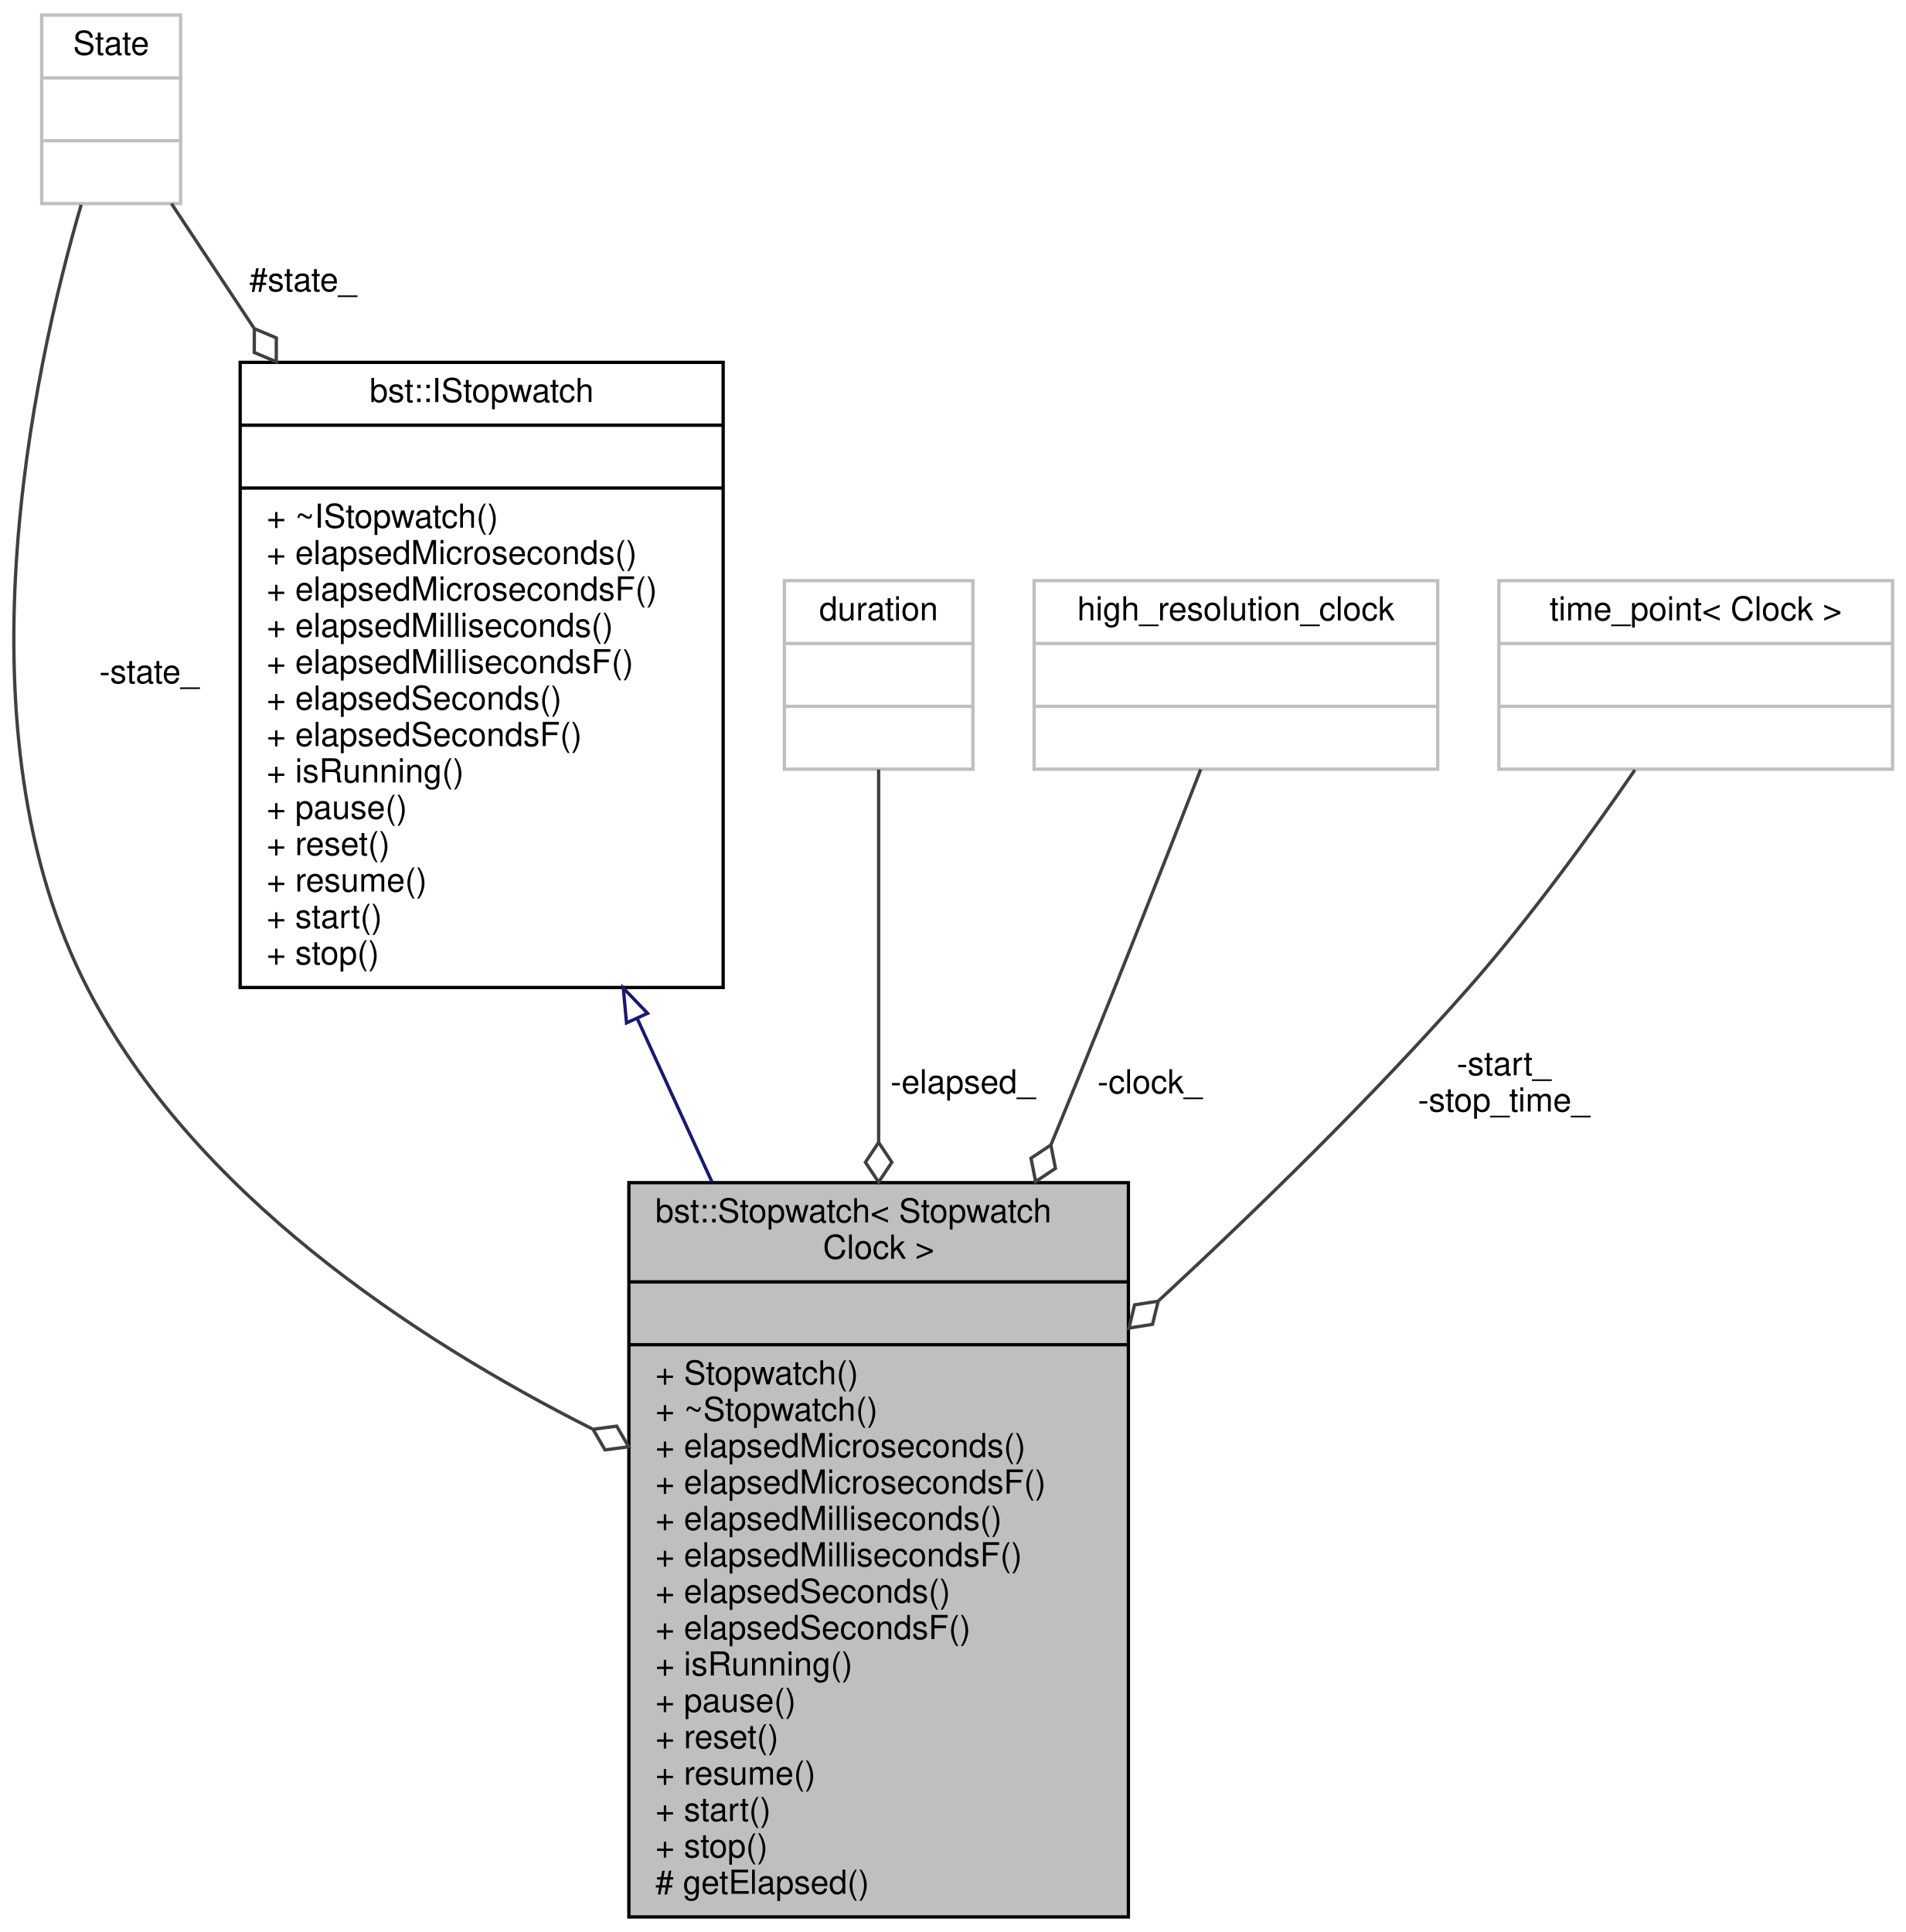
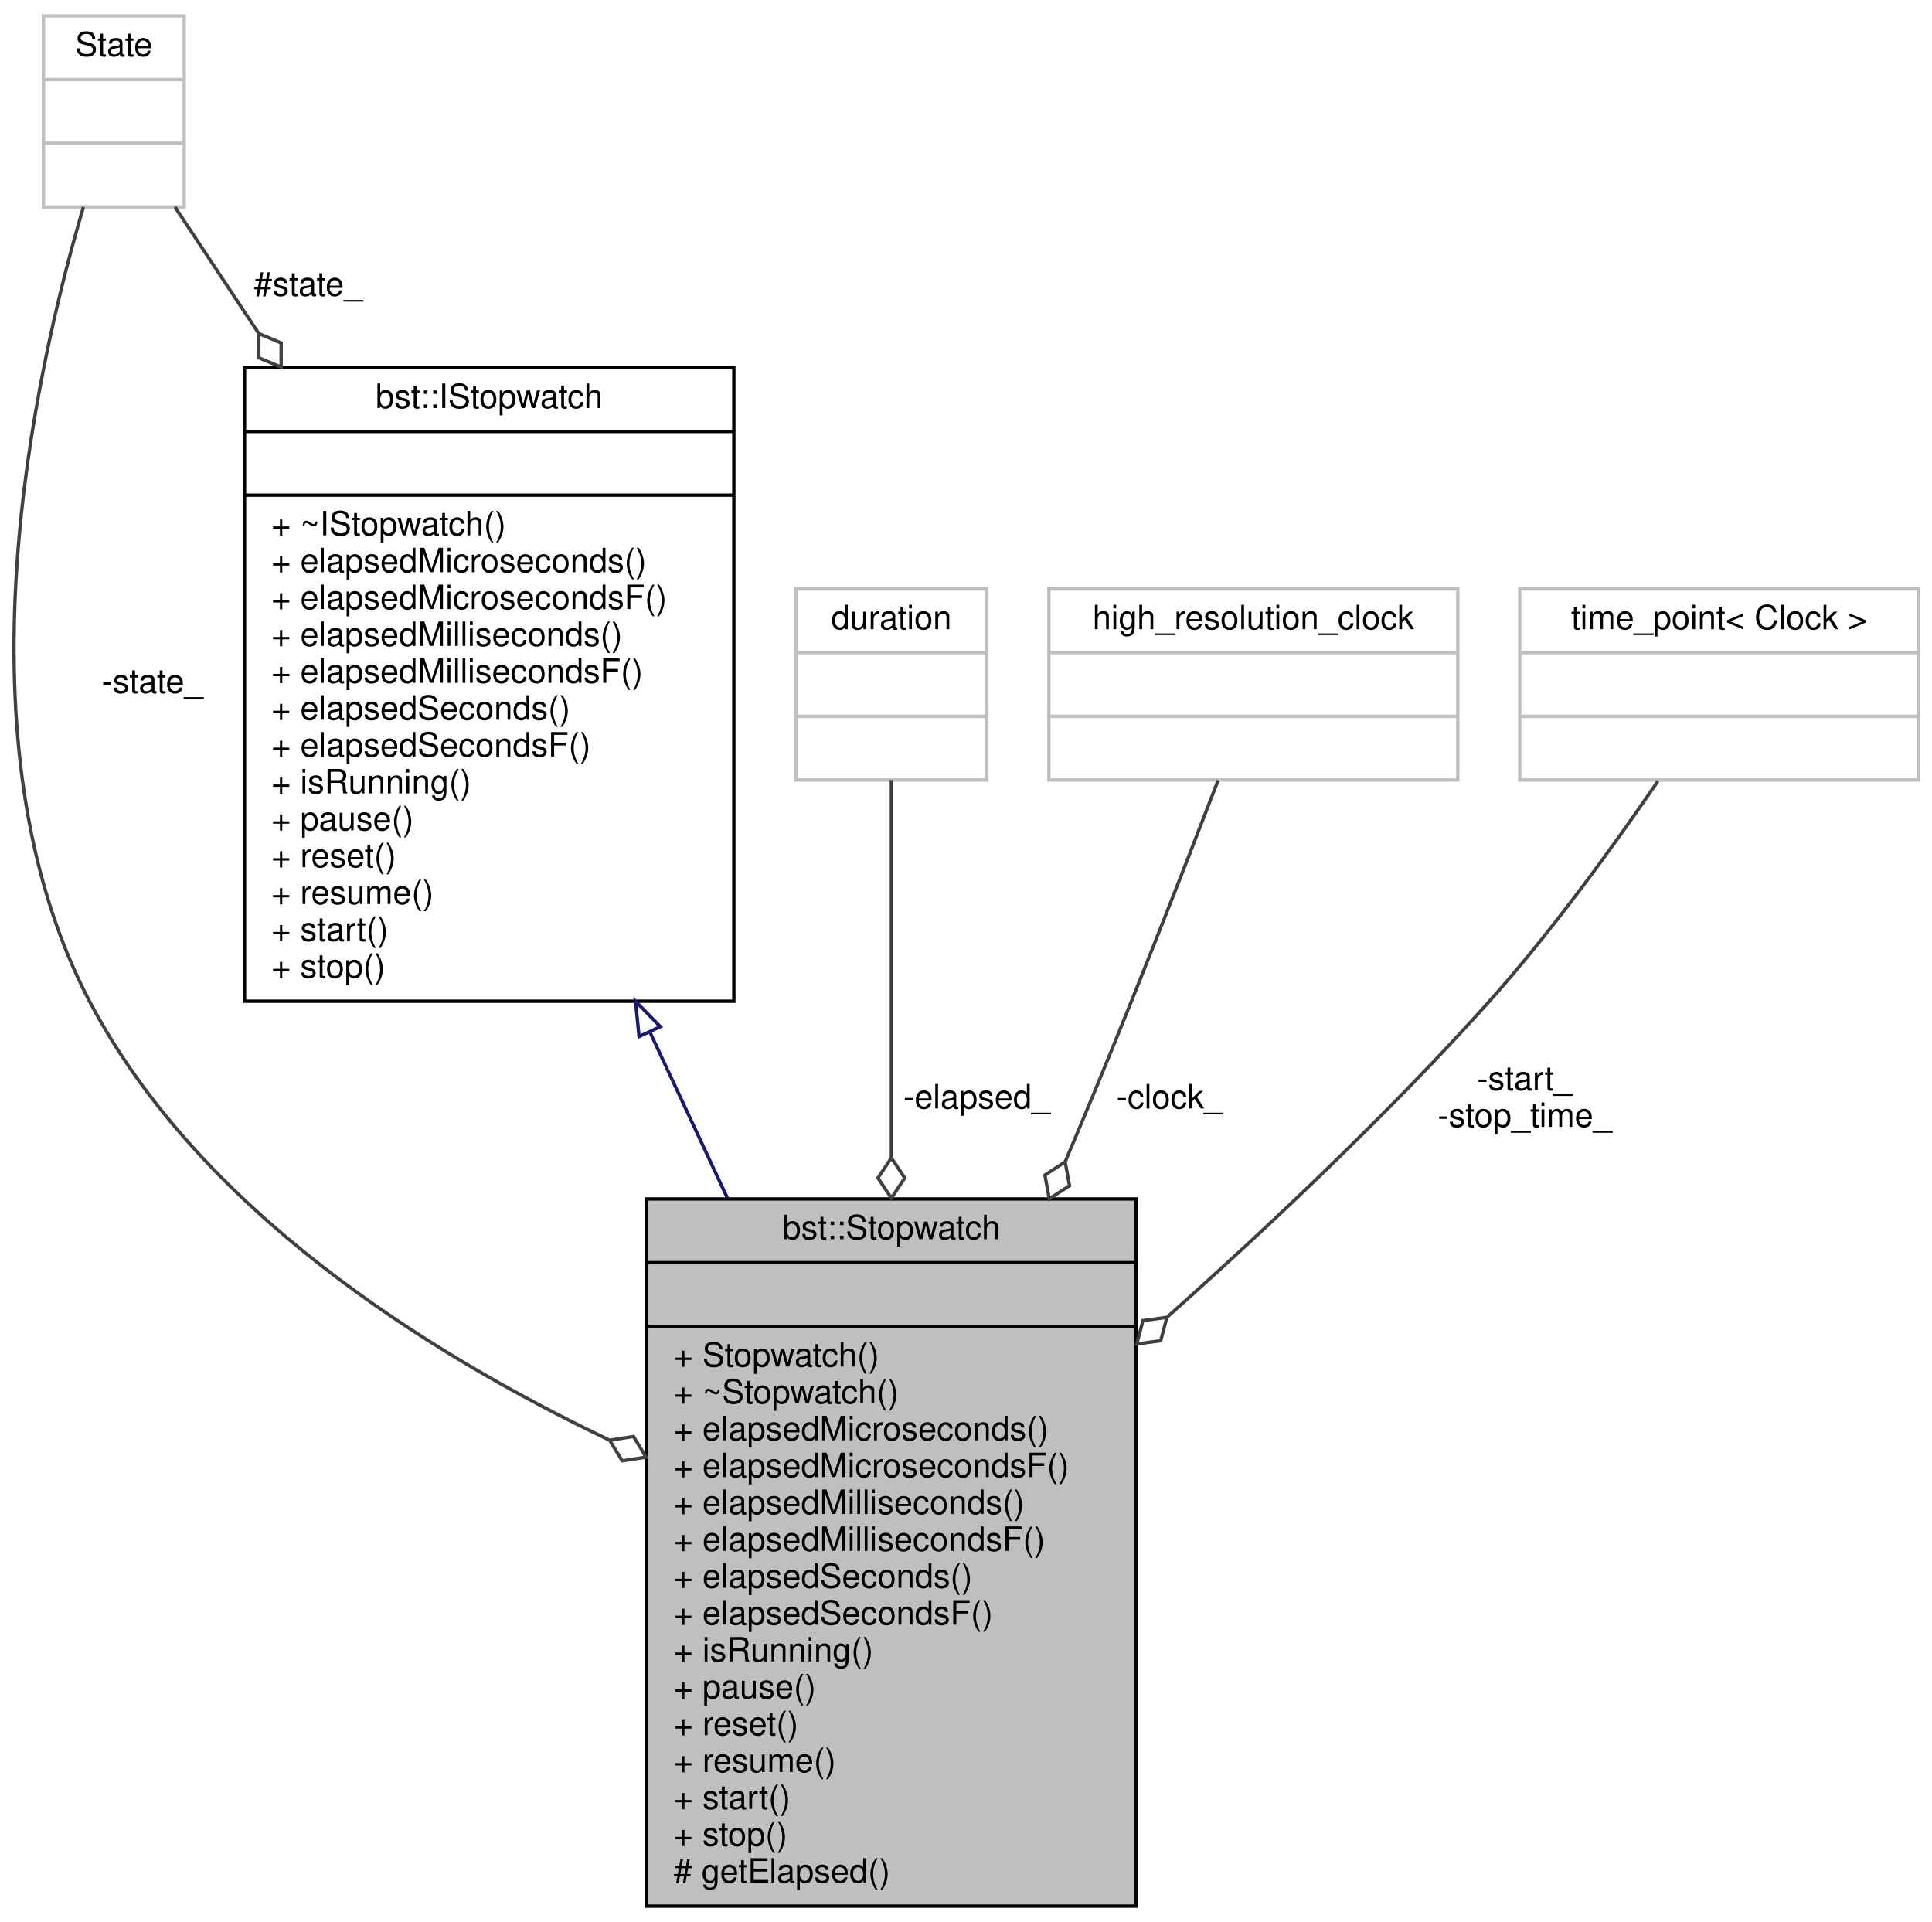
- <svg xmlns="http://www.w3.org/2000/svg" xmlns:xlink="http://www.w3.org/1999/xlink" width="576pt" height="584pt" viewBox="0.00 0.00 576.10 584.00">
-   <g id="graph0" class="graph" transform="scale(1 1) rotate(0) translate(4 580)">
+ <svg xmlns="http://www.w3.org/2000/svg" xmlns:xlink="http://www.w3.org/1999/xlink" width="576pt" height="573pt" viewBox="0.00 0.00 576.46 573.00">
+   <g id="graph0" class="graph" transform="scale(1 1) rotate(0) translate(4 569)">
    <g id="node1" class="node">
      <g id="a_node1">
        <a xlink:title="A simple stopwatch class. Basic start (resume), stop (pause), and reset functionality.">
-           <polygon fill="#bfbfbf" stroke="black" points="186.1,-0.5 186.1,-222.5 337.1,-222.5 337.1,-0.5 186.1,-0.5" />
-           <text text-anchor="start" x="194.1" y="-210.5" font-family="Helvetica,sans-Serif" font-size="10.00">bst::Stopwatch&lt; Stopwatch</text>
-           <text text-anchor="middle" x="261.6" y="-199.5" font-family="Helvetica,sans-Serif" font-size="10.00">Clock &gt;</text>
-           <polyline fill="none" stroke="black" points="186.1,-192.5 337.1,-192.5 " />
-           <text text-anchor="middle" x="261.6" y="-180.5" font-family="Helvetica,sans-Serif" font-size="10.00"> </text>
-           <polyline fill="none" stroke="black" points="186.1,-173.5 337.1,-173.5 " />
-           <text text-anchor="start" x="194.1" y="-161.5" font-family="Helvetica,sans-Serif" font-size="10.00">+ Stopwatch()</text>
-           <text text-anchor="start" x="194.1" y="-150.5" font-family="Helvetica,sans-Serif" font-size="10.00">+ ~Stopwatch()</text>
-           <text text-anchor="start" x="194.1" y="-139.5" font-family="Helvetica,sans-Serif" font-size="10.00">+ elapsedMicroseconds()</text>
-           <text text-anchor="start" x="194.1" y="-128.5" font-family="Helvetica,sans-Serif" font-size="10.00">+ elapsedMicrosecondsF()</text>
-           <text text-anchor="start" x="194.1" y="-117.5" font-family="Helvetica,sans-Serif" font-size="10.00">+ elapsedMilliseconds()</text>
-           <text text-anchor="start" x="194.1" y="-106.5" font-family="Helvetica,sans-Serif" font-size="10.00">+ elapsedMillisecondsF()</text>
-           <text text-anchor="start" x="194.1" y="-95.5" font-family="Helvetica,sans-Serif" font-size="10.00">+ elapsedSeconds()</text>
-           <text text-anchor="start" x="194.1" y="-84.5" font-family="Helvetica,sans-Serif" font-size="10.00">+ elapsedSecondsF()</text>
-           <text text-anchor="start" x="194.1" y="-73.5" font-family="Helvetica,sans-Serif" font-size="10.00">+ isRunning()</text>
-           <text text-anchor="start" x="194.1" y="-62.5" font-family="Helvetica,sans-Serif" font-size="10.00">+ pause()</text>
-           <text text-anchor="start" x="194.1" y="-51.5" font-family="Helvetica,sans-Serif" font-size="10.00">+ reset()</text>
-           <text text-anchor="start" x="194.1" y="-40.5" font-family="Helvetica,sans-Serif" font-size="10.00">+ resume()</text>
-           <text text-anchor="start" x="194.1" y="-29.5" font-family="Helvetica,sans-Serif" font-size="10.00">+ start()</text>
-           <text text-anchor="start" x="194.1" y="-18.5" font-family="Helvetica,sans-Serif" font-size="10.00">+ stop()</text>
-           <text text-anchor="start" x="194.1" y="-7.5" font-family="Helvetica,sans-Serif" font-size="10.00"># getElapsed()</text>
+           <polygon fill="#bfbfbf" stroke="black" points="188.96,-0.5 188.96,-211.5 334.96,-211.5 334.96,-0.5 188.96,-0.5" />
+           <text text-anchor="middle" x="261.96" y="-199.5" font-family="Helvetica,sans-Serif" font-size="10.00">bst::Stopwatch</text>
+           <polyline fill="none" stroke="black" points="188.96,-192.5 334.96,-192.5 " />
+           <text text-anchor="middle" x="261.96" y="-180.5" font-family="Helvetica,sans-Serif" font-size="10.00"> </text>
+           <polyline fill="none" stroke="black" points="188.96,-173.5 334.96,-173.5 " />
+           <text text-anchor="start" x="196.96" y="-161.5" font-family="Helvetica,sans-Serif" font-size="10.00">+ Stopwatch()</text>
+           <text text-anchor="start" x="196.96" y="-150.5" font-family="Helvetica,sans-Serif" font-size="10.00">+ ~Stopwatch()</text>
+           <text text-anchor="start" x="196.96" y="-139.5" font-family="Helvetica,sans-Serif" font-size="10.00">+ elapsedMicroseconds()</text>
+           <text text-anchor="start" x="196.96" y="-128.5" font-family="Helvetica,sans-Serif" font-size="10.00">+ elapsedMicrosecondsF()</text>
+           <text text-anchor="start" x="196.96" y="-117.5" font-family="Helvetica,sans-Serif" font-size="10.00">+ elapsedMilliseconds()</text>
+           <text text-anchor="start" x="196.96" y="-106.5" font-family="Helvetica,sans-Serif" font-size="10.00">+ elapsedMillisecondsF()</text>
+           <text text-anchor="start" x="196.96" y="-95.5" font-family="Helvetica,sans-Serif" font-size="10.00">+ elapsedSeconds()</text>
+           <text text-anchor="start" x="196.96" y="-84.5" font-family="Helvetica,sans-Serif" font-size="10.00">+ elapsedSecondsF()</text>
+           <text text-anchor="start" x="196.96" y="-73.5" font-family="Helvetica,sans-Serif" font-size="10.00">+ isRunning()</text>
+           <text text-anchor="start" x="196.96" y="-62.5" font-family="Helvetica,sans-Serif" font-size="10.00">+ pause()</text>
+           <text text-anchor="start" x="196.96" y="-51.5" font-family="Helvetica,sans-Serif" font-size="10.00">+ reset()</text>
+           <text text-anchor="start" x="196.96" y="-40.5" font-family="Helvetica,sans-Serif" font-size="10.00">+ resume()</text>
+           <text text-anchor="start" x="196.96" y="-29.5" font-family="Helvetica,sans-Serif" font-size="10.00">+ start()</text>
+           <text text-anchor="start" x="196.96" y="-18.5" font-family="Helvetica,sans-Serif" font-size="10.00">+ stop()</text>
+           <text text-anchor="start" x="196.96" y="-7.5" font-family="Helvetica,sans-Serif" font-size="10.00"># getElapsed()</text>
        </a>
      </g>
    </g>
    <g id="node2" class="node">
      <g id="a_node2">
        <a xlink:href="classbst_1_1IStopwatch.html" target="_top" xlink:title=" ">
-           <polygon fill="none" stroke="black" points="68.6,-281.5 68.6,-470.5 214.6,-470.5 214.6,-281.5 68.6,-281.5" />
-           <text text-anchor="middle" x="141.6" y="-458.5" font-family="Helvetica,sans-Serif" font-size="10.00">bst::IStopwatch</text>
-           <polyline fill="none" stroke="black" points="68.6,-451.5 214.6,-451.5 " />
-           <text text-anchor="middle" x="141.6" y="-439.5" font-family="Helvetica,sans-Serif" font-size="10.00"> </text>
-           <polyline fill="none" stroke="black" points="68.6,-432.5 214.6,-432.5 " />
-           <text text-anchor="start" x="76.6" y="-420.5" font-family="Helvetica,sans-Serif" font-size="10.00">+ ~IStopwatch()</text>
-           <text text-anchor="start" x="76.6" y="-409.5" font-family="Helvetica,sans-Serif" font-size="10.00">+ elapsedMicroseconds()</text>
-           <text text-anchor="start" x="76.6" y="-398.5" font-family="Helvetica,sans-Serif" font-size="10.00">+ elapsedMicrosecondsF()</text>
-           <text text-anchor="start" x="76.6" y="-387.5" font-family="Helvetica,sans-Serif" font-size="10.00">+ elapsedMilliseconds()</text>
-           <text text-anchor="start" x="76.6" y="-376.5" font-family="Helvetica,sans-Serif" font-size="10.00">+ elapsedMillisecondsF()</text>
-           <text text-anchor="start" x="76.6" y="-365.5" font-family="Helvetica,sans-Serif" font-size="10.00">+ elapsedSeconds()</text>
-           <text text-anchor="start" x="76.6" y="-354.5" font-family="Helvetica,sans-Serif" font-size="10.00">+ elapsedSecondsF()</text>
-           <text text-anchor="start" x="76.6" y="-343.5" font-family="Helvetica,sans-Serif" font-size="10.00">+ isRunning()</text>
-           <text text-anchor="start" x="76.6" y="-332.5" font-family="Helvetica,sans-Serif" font-size="10.00">+ pause()</text>
-           <text text-anchor="start" x="76.6" y="-321.5" font-family="Helvetica,sans-Serif" font-size="10.00">+ reset()</text>
-           <text text-anchor="start" x="76.6" y="-310.5" font-family="Helvetica,sans-Serif" font-size="10.00">+ resume()</text>
-           <text text-anchor="start" x="76.6" y="-299.5" font-family="Helvetica,sans-Serif" font-size="10.00">+ start()</text>
-           <text text-anchor="start" x="76.6" y="-288.5" font-family="Helvetica,sans-Serif" font-size="10.00">+ stop()</text>
+           <polygon fill="none" stroke="black" points="68.96,-270.5 68.96,-459.5 214.96,-459.5 214.96,-270.5 68.96,-270.5" />
+           <text text-anchor="middle" x="141.96" y="-447.5" font-family="Helvetica,sans-Serif" font-size="10.00">bst::IStopwatch</text>
+           <polyline fill="none" stroke="black" points="68.96,-440.5 214.96,-440.5 " />
+           <text text-anchor="middle" x="141.96" y="-428.5" font-family="Helvetica,sans-Serif" font-size="10.00"> </text>
+           <polyline fill="none" stroke="black" points="68.96,-421.5 214.96,-421.5 " />
+           <text text-anchor="start" x="76.96" y="-409.5" font-family="Helvetica,sans-Serif" font-size="10.00">+ ~IStopwatch()</text>
+           <text text-anchor="start" x="76.96" y="-398.5" font-family="Helvetica,sans-Serif" font-size="10.00">+ elapsedMicroseconds()</text>
+           <text text-anchor="start" x="76.96" y="-387.5" font-family="Helvetica,sans-Serif" font-size="10.00">+ elapsedMicrosecondsF()</text>
+           <text text-anchor="start" x="76.96" y="-376.5" font-family="Helvetica,sans-Serif" font-size="10.00">+ elapsedMilliseconds()</text>
+           <text text-anchor="start" x="76.96" y="-365.5" font-family="Helvetica,sans-Serif" font-size="10.00">+ elapsedMillisecondsF()</text>
+           <text text-anchor="start" x="76.96" y="-354.5" font-family="Helvetica,sans-Serif" font-size="10.00">+ elapsedSeconds()</text>
+           <text text-anchor="start" x="76.96" y="-343.5" font-family="Helvetica,sans-Serif" font-size="10.00">+ elapsedSecondsF()</text>
+           <text text-anchor="start" x="76.96" y="-332.5" font-family="Helvetica,sans-Serif" font-size="10.00">+ isRunning()</text>
+           <text text-anchor="start" x="76.96" y="-321.5" font-family="Helvetica,sans-Serif" font-size="10.00">+ pause()</text>
+           <text text-anchor="start" x="76.96" y="-310.5" font-family="Helvetica,sans-Serif" font-size="10.00">+ reset()</text>
+           <text text-anchor="start" x="76.96" y="-299.5" font-family="Helvetica,sans-Serif" font-size="10.00">+ resume()</text>
+           <text text-anchor="start" x="76.96" y="-288.5" font-family="Helvetica,sans-Serif" font-size="10.00">+ start()</text>
+           <text text-anchor="start" x="76.96" y="-277.5" font-family="Helvetica,sans-Serif" font-size="10.00">+ stop()</text>
        </a>
      </g>
    </g>
    <g id="edge1" class="edge">
-       <path fill="none" stroke="midnightblue" d="M188.72,-271.91C196.11,-255.76 203.77,-239.01 211.22,-222.7" />
-       <polygon fill="none" stroke="midnightblue" points="185.39,-270.79 184.41,-281.34 191.75,-273.7 185.39,-270.79" />
+       <path fill="none" stroke="midnightblue" d="M190.05,-261.01C197.62,-244.79 205.46,-228.01 213.05,-211.75" />
+       <polygon fill="none" stroke="midnightblue" points="186.68,-259.95 185.62,-270.49 193.02,-262.91 186.68,-259.95" />
    </g>
    <g id="node3" class="node">
      <g id="a_node3">
        <a xlink:title=" ">
-           <polygon fill="none" stroke="#bfbfbf" points="8.6,-518.5 8.6,-575.5 50.6,-575.5 50.6,-518.5 8.6,-518.5" />
-           <text text-anchor="middle" x="29.6" y="-563.5" font-family="Helvetica,sans-Serif" font-size="10.00">State</text>
-           <polyline fill="none" stroke="#bfbfbf" points="8.6,-556.5 50.6,-556.5 " />
-           <text text-anchor="middle" x="29.6" y="-544.5" font-family="Helvetica,sans-Serif" font-size="10.00"> </text>
-           <polyline fill="none" stroke="#bfbfbf" points="8.6,-537.5 50.6,-537.5 " />
-           <text text-anchor="middle" x="29.6" y="-525.5" font-family="Helvetica,sans-Serif" font-size="10.00"> </text>
+           <polygon fill="none" stroke="#bfbfbf" points="8.96,-507.5 8.96,-564.5 50.96,-564.5 50.96,-507.5 8.96,-507.5" />
+           <text text-anchor="middle" x="29.96" y="-552.5" font-family="Helvetica,sans-Serif" font-size="10.00">State</text>
+           <polyline fill="none" stroke="#bfbfbf" points="8.96,-545.5 50.96,-545.5 " />
+           <text text-anchor="middle" x="29.96" y="-533.5" font-family="Helvetica,sans-Serif" font-size="10.00"> </text>
+           <polyline fill="none" stroke="#bfbfbf" points="8.96,-526.5 50.96,-526.5 " />
+           <text text-anchor="middle" x="29.96" y="-514.5" font-family="Helvetica,sans-Serif" font-size="10.00"> </text>
        </a>
      </g>
    </g>
    <g id="edge5" class="edge">
-       <path fill="none" stroke="#404040" d="M20.53,-518.12C5.82,-467.57 -17.76,-358.83 22.6,-281 54.52,-219.44 120.41,-175.6 174.94,-148.1" />
-       <polygon fill="none" stroke="#404040" points="175.27,-147.94 178.89,-141.7 186.04,-142.65 182.42,-148.88 175.27,-147.94" />
-       <text text-anchor="middle" x="41.1" y="-373.5" font-family="Helvetica,sans-Serif" font-size="10.00"> -state_</text>
+       <path fill="none" stroke="#404040" d="M20.89,-507.45C6,-456.98 -18.11,-347.72 22.96,-270 55.45,-208.52 122.71,-165.86 177.62,-139.65" />
+       <polygon fill="none" stroke="#404040" points="177.9,-139.52 181.65,-133.36 188.78,-134.46 185.03,-140.62 177.9,-139.52" />
+       <text text-anchor="middle" x="41.46" y="-362.5" font-family="Helvetica,sans-Serif" font-size="10.00"> -state_</text>
    </g>
    <g id="edge2" class="edge">
-       <path fill="none" stroke="#404040" d="M47.84,-518.47C54.97,-507.71 63.64,-494.64 72.78,-480.84" />
-       <polygon fill="none" stroke="#404040" points="72.88,-480.69 72.86,-473.48 79.51,-470.69 79.53,-477.9 72.88,-480.69" />
-       <text text-anchor="middle" x="87.6" y="-492" font-family="Helvetica,sans-Serif" font-size="10.00"> #state_</text>
+       <path fill="none" stroke="#404040" d="M48.2,-507.47C55.34,-496.71 64,-483.64 73.14,-469.84" />
+       <polygon fill="none" stroke="#404040" points="73.24,-469.69 73.22,-462.48 79.87,-459.69 79.89,-466.9 73.24,-469.69" />
+       <text text-anchor="middle" x="87.96" y="-481" font-family="Helvetica,sans-Serif" font-size="10.00"> #state_</text>
    </g>
    <g id="node4" class="node">
      <g id="a_node4">
        <a xlink:title=" ">
-           <polygon fill="none" stroke="#bfbfbf" points="233.1,-347.5 233.1,-404.5 290.1,-404.5 290.1,-347.5 233.1,-347.5" />
-           <text text-anchor="middle" x="261.6" y="-392.5" font-family="Helvetica,sans-Serif" font-size="10.00">duration</text>
-           <polyline fill="none" stroke="#bfbfbf" points="233.1,-385.5 290.1,-385.5 " />
-           <text text-anchor="middle" x="261.6" y="-373.5" font-family="Helvetica,sans-Serif" font-size="10.00"> </text>
-           <polyline fill="none" stroke="#bfbfbf" points="233.1,-366.5 290.1,-366.5 " />
-           <text text-anchor="middle" x="261.6" y="-354.5" font-family="Helvetica,sans-Serif" font-size="10.00"> </text>
+           <polygon fill="none" stroke="#bfbfbf" points="233.46,-336.5 233.46,-393.5 290.46,-393.5 290.46,-336.5 233.46,-336.5" />
+           <text text-anchor="middle" x="261.96" y="-381.5" font-family="Helvetica,sans-Serif" font-size="10.00">duration</text>
+           <polyline fill="none" stroke="#bfbfbf" points="233.46,-374.5 290.46,-374.5 " />
+           <text text-anchor="middle" x="261.96" y="-362.5" font-family="Helvetica,sans-Serif" font-size="10.00"> </text>
+           <polyline fill="none" stroke="#bfbfbf" points="233.46,-355.5 290.46,-355.5 " />
+           <text text-anchor="middle" x="261.96" y="-343.5" font-family="Helvetica,sans-Serif" font-size="10.00"> </text>
        </a>
      </g>
    </g>
    <g id="edge3" class="edge">
-       <path fill="none" stroke="#404040" d="M261.6,-347.4C261.6,-320.27 261.6,-276.91 261.6,-234.78" />
-       <polygon fill="none" stroke="#404040" points="261.6,-234.66 257.6,-228.66 261.6,-222.66 265.6,-228.66 261.6,-234.66" />
-       <text text-anchor="middle" x="287.1" y="-249.5" font-family="Helvetica,sans-Serif" font-size="10.00"> -elapsed_</text>
+       <path fill="none" stroke="#404040" d="M261.96,-336.5C261.96,-309.27 261.96,-265.71 261.96,-223.82" />
+       <polygon fill="none" stroke="#404040" points="261.96,-223.77 257.96,-217.77 261.96,-211.77 265.96,-217.77 261.96,-223.77" />
+       <text text-anchor="middle" x="287.46" y="-238.5" font-family="Helvetica,sans-Serif" font-size="10.00"> -elapsed_</text>
    </g>
    <g id="node5" class="node">
      <g id="a_node5">
        <a xlink:title=" ">
-           <polygon fill="none" stroke="#bfbfbf" points="308.6,-347.5 308.6,-404.5 430.6,-404.5 430.6,-347.5 308.6,-347.5" />
-           <text text-anchor="middle" x="369.6" y="-392.5" font-family="Helvetica,sans-Serif" font-size="10.00">high_resolution_clock</text>
-           <polyline fill="none" stroke="#bfbfbf" points="308.6,-385.5 430.6,-385.5 " />
-           <text text-anchor="middle" x="369.6" y="-373.5" font-family="Helvetica,sans-Serif" font-size="10.00"> </text>
-           <polyline fill="none" stroke="#bfbfbf" points="308.6,-366.5 430.6,-366.5 " />
-           <text text-anchor="middle" x="369.6" y="-354.5" font-family="Helvetica,sans-Serif" font-size="10.00"> </text>
+           <polygon fill="none" stroke="#bfbfbf" points="308.96,-336.5 308.96,-393.5 430.96,-393.5 430.96,-336.5 308.96,-336.5" />
+           <text text-anchor="middle" x="369.96" y="-381.5" font-family="Helvetica,sans-Serif" font-size="10.00">high_resolution_clock</text>
+           <polyline fill="none" stroke="#bfbfbf" points="308.96,-374.5 430.96,-374.5 " />
+           <text text-anchor="middle" x="369.96" y="-362.5" font-family="Helvetica,sans-Serif" font-size="10.00"> </text>
+           <polyline fill="none" stroke="#bfbfbf" points="308.96,-355.5 430.96,-355.5 " />
+           <text text-anchor="middle" x="369.96" y="-343.5" font-family="Helvetica,sans-Serif" font-size="10.00"> </text>
        </a>
      </g>
    </g>
    <g id="edge4" class="edge">
-       <path fill="none" stroke="#404040" d="M358.96,-347.45C348.41,-320.3 331.69,-277.67 316.6,-241 315.64,-238.68 314.67,-236.33 313.69,-233.97" />
-       <polygon fill="none" stroke="#404040" points="313.66,-233.89 307.66,-229.89 309.05,-222.82 315.05,-226.82 313.66,-233.89" />
-       <text text-anchor="middle" x="343.6" y="-249.5" font-family="Helvetica,sans-Serif" font-size="10.00"> -clock_</text>
+       <path fill="none" stroke="#404040" d="M359.45,-336.4C349,-309.2 332.35,-266.54 316.96,-230 315.93,-227.55 314.88,-225.07 313.81,-222.58" />
+       <polygon fill="none" stroke="#404040" points="313.81,-222.57 307.77,-218.63 309.08,-211.54 315.12,-215.48 313.81,-222.57" />
+       <text text-anchor="middle" x="344.96" y="-238.5" font-family="Helvetica,sans-Serif" font-size="10.00"> -clock_</text>
    </g>
    <g id="node6" class="node">
      <g id="a_node6">
        <a xlink:title=" ">
-           <polygon fill="none" stroke="#bfbfbf" points="449.1,-347.5 449.1,-404.5 568.1,-404.5 568.1,-347.5 449.1,-347.5" />
-           <text text-anchor="middle" x="508.6" y="-392.5" font-family="Helvetica,sans-Serif" font-size="10.00">time_point&lt; Clock &gt;</text>
-           <polyline fill="none" stroke="#bfbfbf" points="449.1,-385.5 568.1,-385.5 " />
-           <text text-anchor="middle" x="508.6" y="-373.5" font-family="Helvetica,sans-Serif" font-size="10.00"> </text>
-           <polyline fill="none" stroke="#bfbfbf" points="449.1,-366.5 568.1,-366.5 " />
-           <text text-anchor="middle" x="508.6" y="-354.5" font-family="Helvetica,sans-Serif" font-size="10.00"> </text>
+           <polygon fill="none" stroke="#bfbfbf" points="449.46,-336.5 449.46,-393.5 568.46,-393.5 568.46,-336.5 449.46,-336.5" />
+           <text text-anchor="middle" x="508.96" y="-381.5" font-family="Helvetica,sans-Serif" font-size="10.00">time_point&lt; Clock &gt;</text>
+           <polyline fill="none" stroke="#bfbfbf" points="449.46,-374.5 568.46,-374.5 " />
+           <text text-anchor="middle" x="508.96" y="-362.5" font-family="Helvetica,sans-Serif" font-size="10.00"> </text>
+           <polyline fill="none" stroke="#bfbfbf" points="449.46,-355.5 568.46,-355.5 " />
+           <text text-anchor="middle" x="508.96" y="-343.5" font-family="Helvetica,sans-Serif" font-size="10.00"> </text>
        </a>
      </g>
    </g>
    <g id="edge6" class="edge">
-       <path fill="none" stroke="#404040" d="M490.2,-347.27C476.96,-328 458.22,-302.1 439.6,-281 410.9,-248.47 376.83,-215.14 346.22,-186.79" />
-       <polygon fill="none" stroke="#404040" points="346.1,-186.67 338.97,-185.55 337.27,-178.54 344.39,-179.66 346.1,-186.67" />
-       <text text-anchor="middle" x="450.6" y="-255" font-family="Helvetica,sans-Serif" font-size="10.00"> -start_</text>
-       <text text-anchor="middle" x="450.6" y="-244" font-family="Helvetica,sans-Serif" font-size="10.00">-stop_time_</text>
+       <path fill="none" stroke="#404040" d="M490.67,-336.17C477.48,-316.86 458.75,-290.94 439.96,-270 410.67,-237.36 375.58,-204.16 344.32,-176.31" />
+       <polygon fill="none" stroke="#404040" points="344.17,-176.18 337.03,-175.2 335.18,-168.23 342.33,-169.21 344.17,-176.18" />
+       <text text-anchor="middle" x="450.96" y="-244" font-family="Helvetica,sans-Serif" font-size="10.00"> -start_</text>
+       <text text-anchor="middle" x="450.96" y="-233" font-family="Helvetica,sans-Serif" font-size="10.00">-stop_time_</text>
    </g>
  </g>
</svg>
